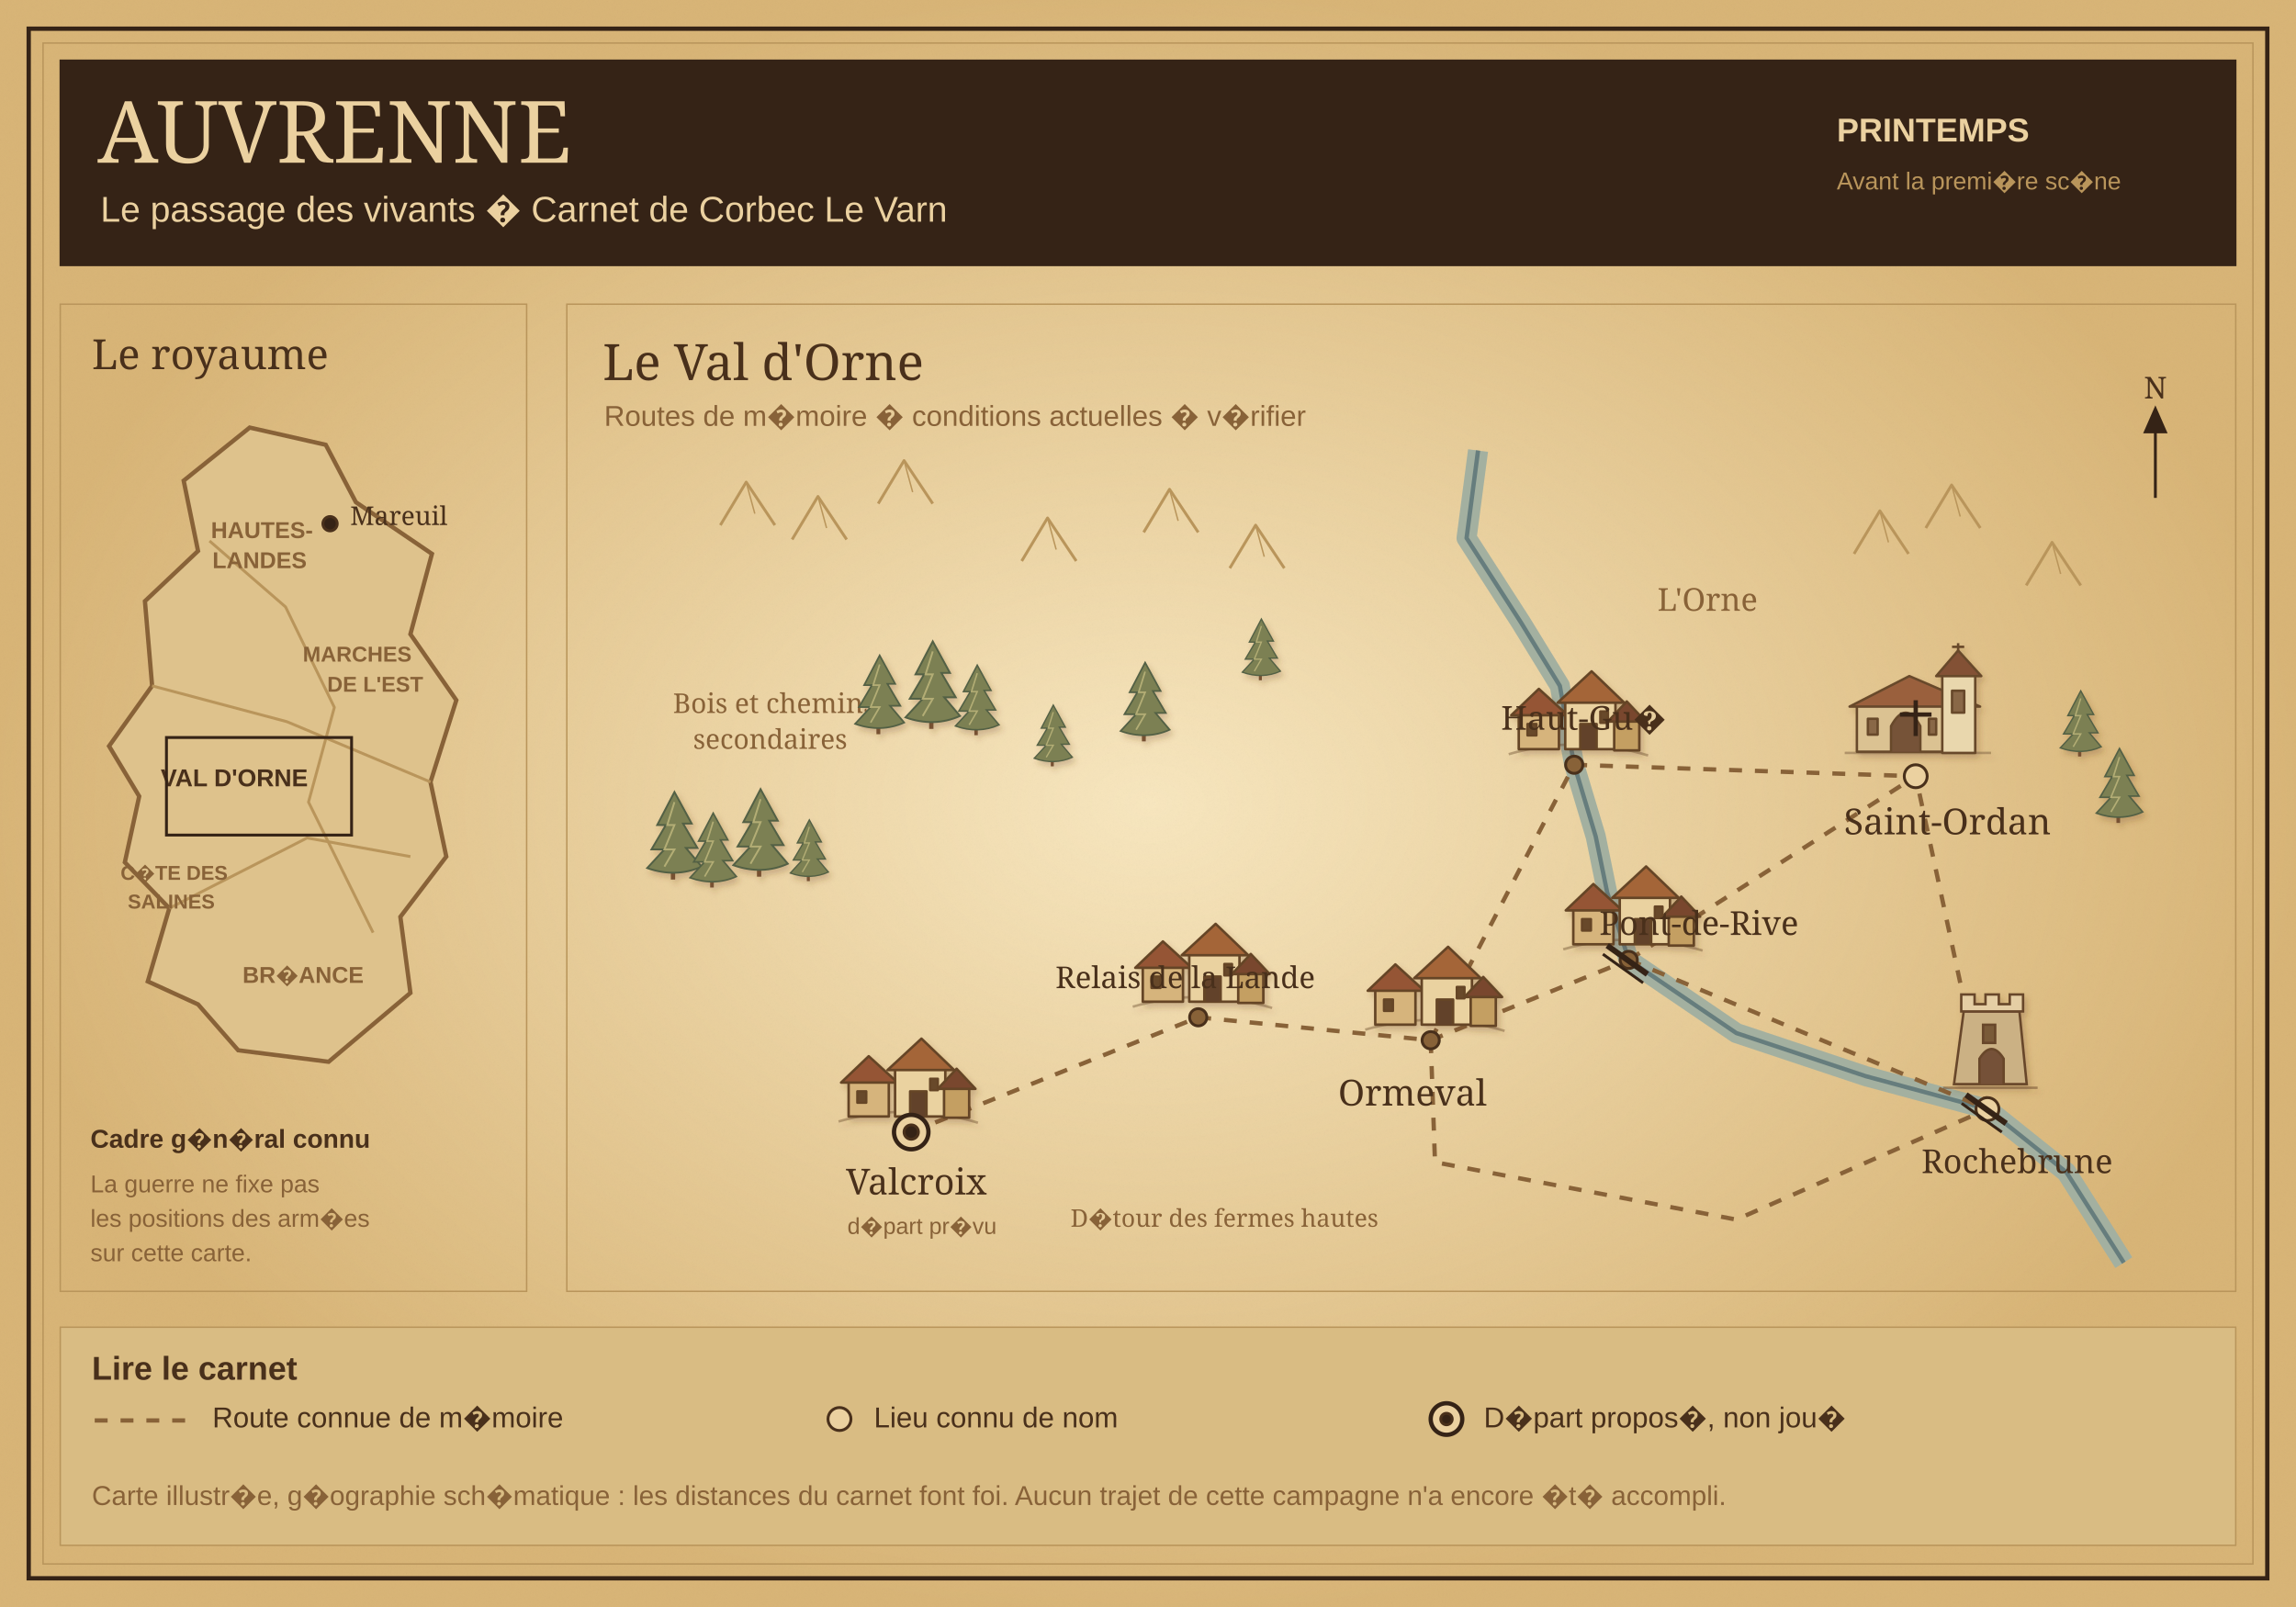
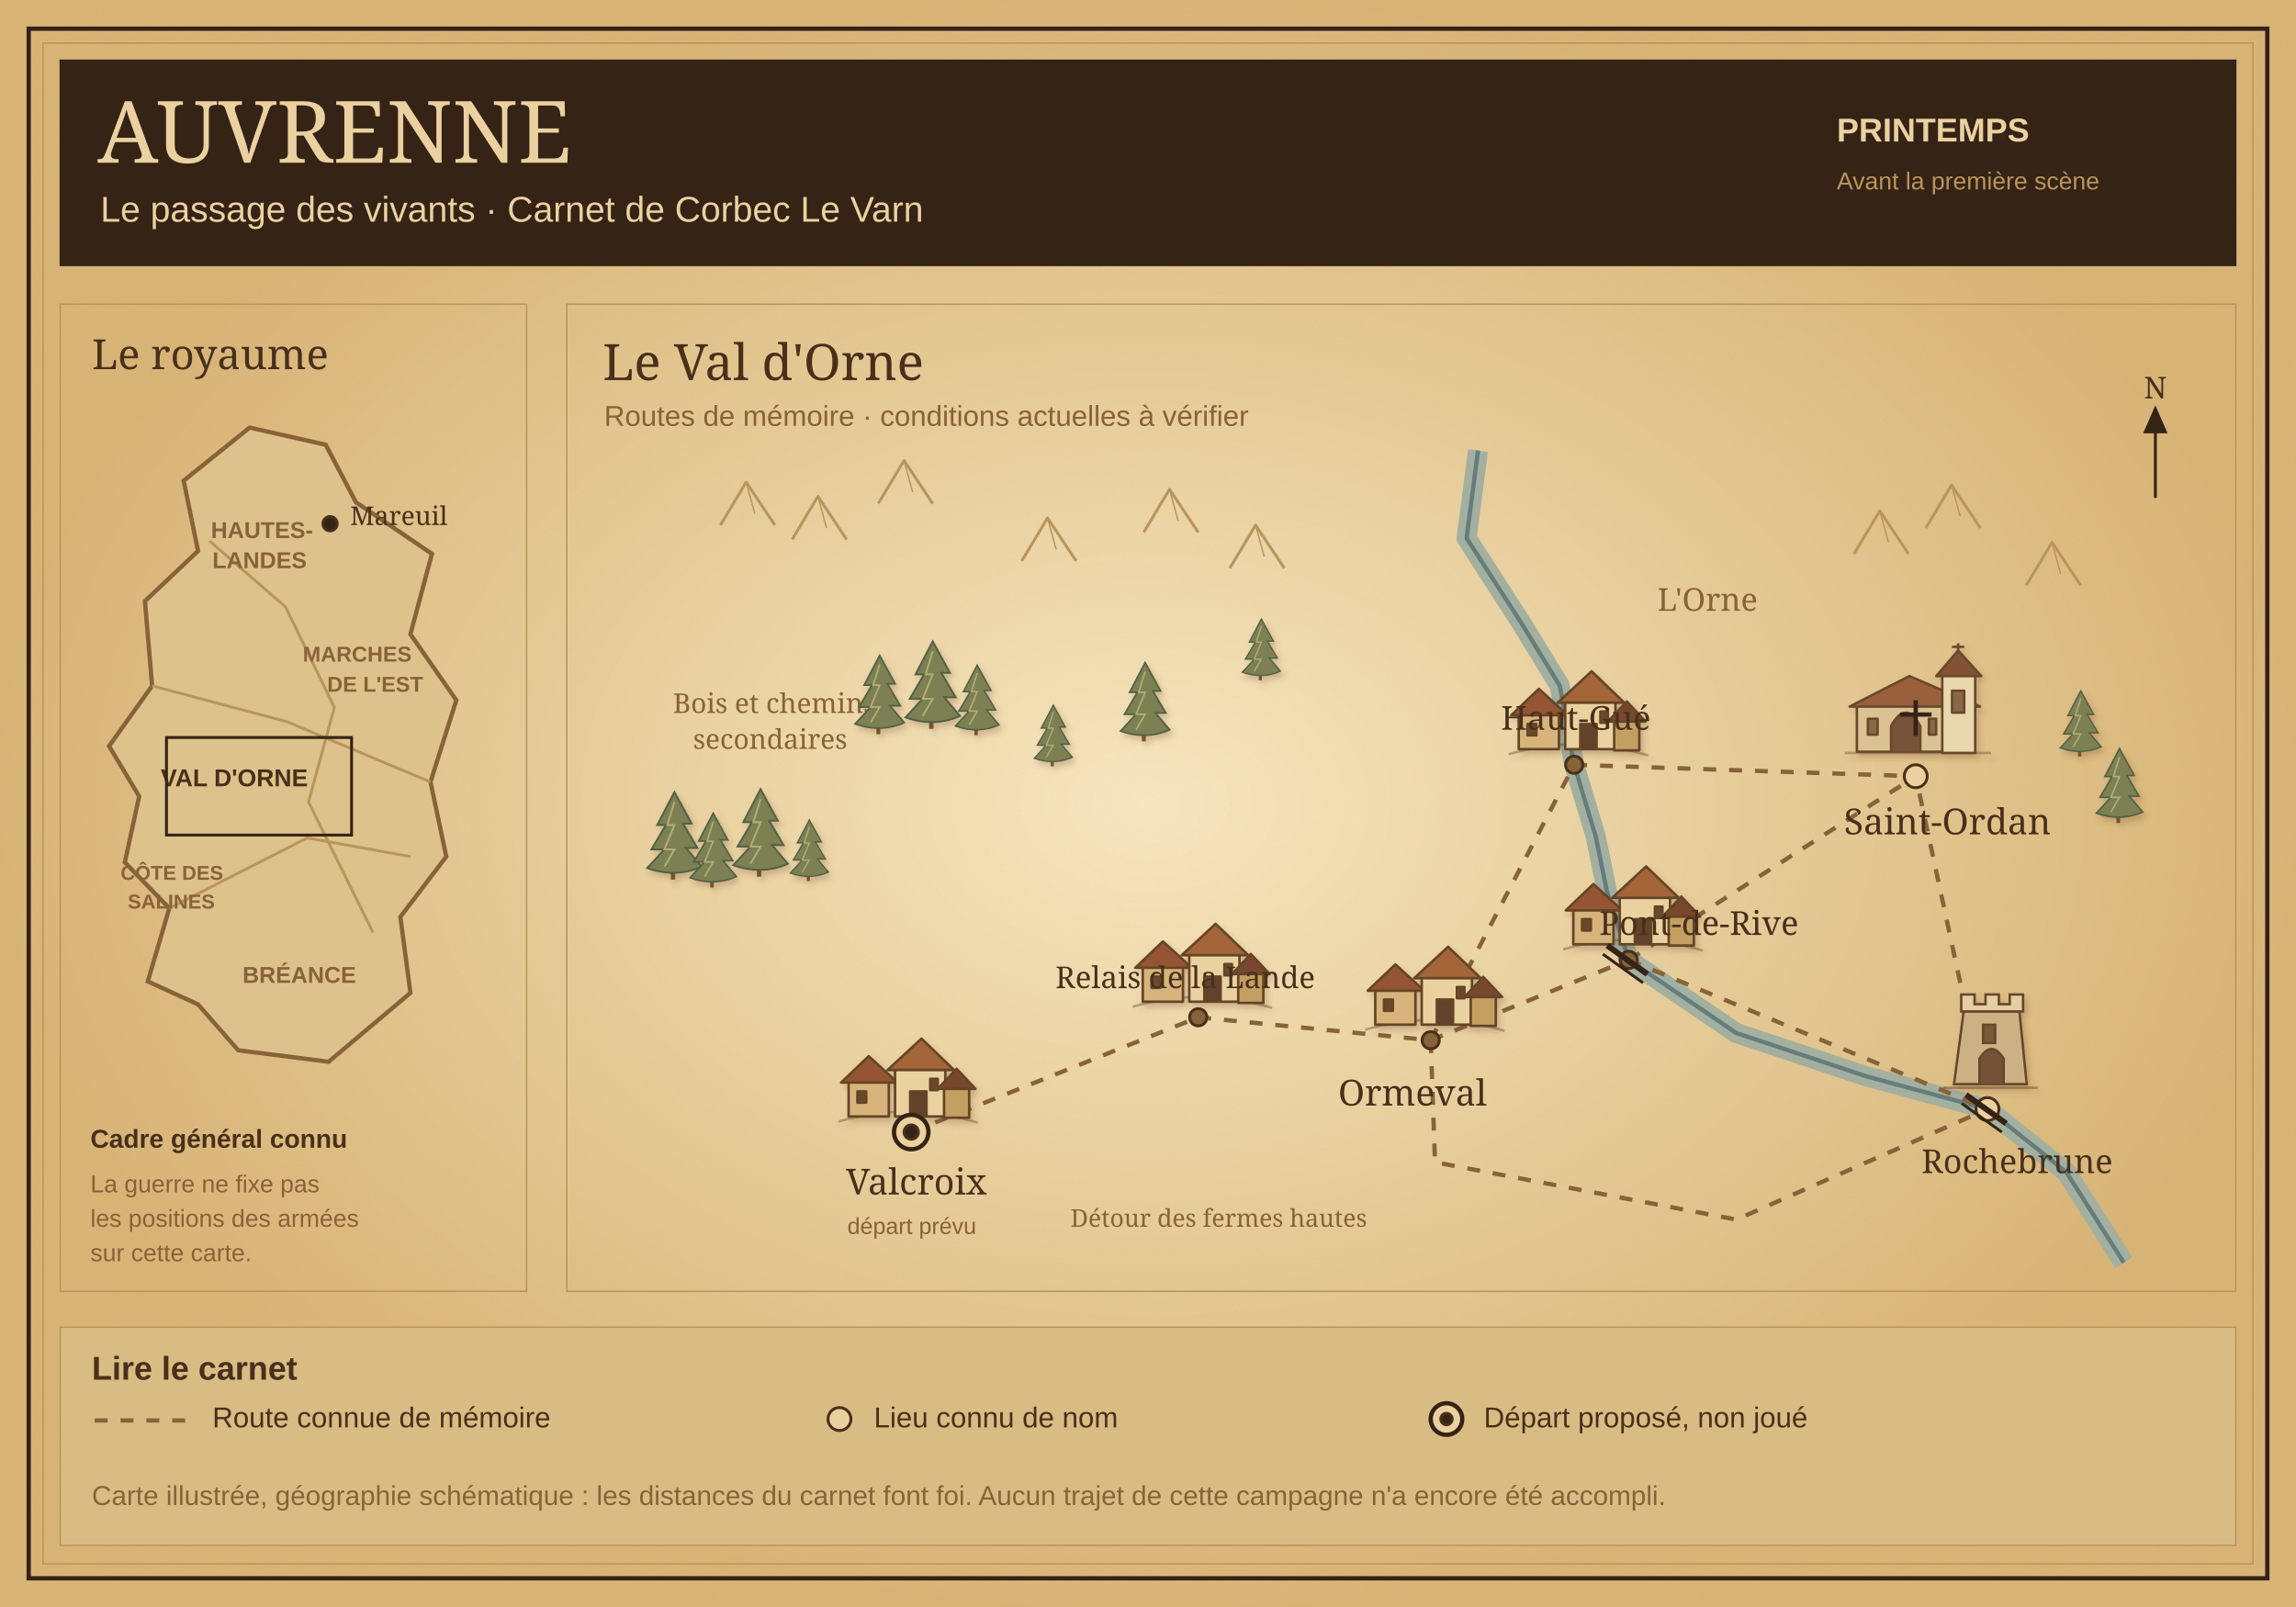
<svg xmlns="http://www.w3.org/2000/svg" width="1600" height="1120" viewBox="0 0 1600 1120" role="img" aria-labelledby="title desc">
  <defs>
    <radialGradient id="warm-paper">
      <stop offset="0" stop-color="#F7E6BE" />
      <stop offset="1" stop-color="#D8B476" />
    </radialGradient>
    <filter id="paper-grain">
      <feTurbulence baseFrequency=".55" numOctaves="3" seed="7" stitchTiles="stitch" />
      <feColorMatrix type="saturate" values="0" />
      <feComponentTransfer>
        <feFuncA type="linear" slope=".09" />
      </feComponentTransfer>
    </filter>
    <filter id="ink-shadow" x="-30%" y="-30%" width="160%" height="160%">
      <feDropShadow dx="2" dy="3" stdDeviation="2" flood-color="#684323" flood-opacity=".25" />
    </filter>
    <symbol id="hamlet" viewBox="0 0 120 90">
      <g stroke="#654526" stroke-width="2" stroke-linejoin="round">
        <path d="M5 76Q60 60 116 77" fill="none" opacity=".4" />
        <path d="M13 44h32v28H13z" fill="#d6b47b" />
        <path d="m7 45 22-21 23 21z" fill="#955535" />
        <path d="M50 34h40v38H50z" fill="#ead2a0" />
        <path d="m44 35 27-25 26 25z" fill="#a46539" />
        <path d="M89 49h20v24H89z" fill="#c49f62" />
        <path d="m84 50 15-16 15 16z" fill="#79472e" />
        <path d="M62 72V52h13v20" fill="#62432a" />
        <path d="M20 52h7v9h-7z M78 42h6v9h-6z" fill="#68492c" />
      </g>
    </symbol>
    <symbol id="abbey" viewBox="0 0 140 110">
      <g stroke="#67492c" stroke-width="2" stroke-linejoin="round">
        <path d="M10 90h120" opacity=".4" />
        <path d="M20 51h95v38H20z" fill="#dbc292" />
        <path d="m14 52 49-25 58 25z" fill="#9a613e" />
        <path d="M90 26h27v64H90z" fill="#e9d7ad" />
        <path d="m85 27 18-21 19 21z" fill="#835136" />
        <path d="M48 89V68q12-22 24 0v21" fill="#765239" />
        <path d="M98 39h10v18H98z M29 62h8v13h-8z M79 62h6v13h-6z" fill="#896747" />
        <path d="M103 6V0 M98 3h10" fill="none" />
      </g>
    </symbol>
    <symbol id="pine" viewBox="0 0 40 65">
      <g stroke="#536044" stroke-width="1.3">
        <path d="M19 63V35" stroke="#775132" stroke-width="3" />
        <path d="m20 2-12 23h6L4 42h9L1 55q20 7 38-1L28 41h8L26 24h6z" fill="#7b8052" />
        <path d="m20 9-5 16h5l-7 17h7l-7 12" fill="none" stroke="#b3ad75" />
      </g>
    </symbol>
    <symbol id="keep" viewBox="0 0 90 100">
      <g stroke="#68462a" stroke-width="2">
        <path d="M15 88h60L69 28H23z" fill="#cbb184" />
        <path d="M21 28V14h11v8h9v-8h11v8h9v-8h11v14z" fill="#e5cea4" />
        <path d="M36 88V67q10-16 20 0v21" fill="#745137" />
        <path d="M39 39h10v15H39z" fill="#795a39" />
        <path d="M6 91h78" opacity=".5" />
      </g>
    </symbol>
  </defs>
  <rect width="1600" height="1120" fill="url(#warm-paper)" />
  <rect width="1600" height="1120" filter="url(#paper-grain)" opacity=".35" />
  <rect x="20" y="20" width="1560" height="1080" fill="none" stroke="#352316" stroke-width="3" />
  <rect x="30" y="30" width="1540" height="1060" fill="none" stroke="#B9955B" stroke-width="1" />
  <rect x="42" y="42" width="1516" height="143" fill="#352316" stroke="#352316" stroke-width="1" />
  <text x="68.0" y="113.4" fill="#EBD1A0" font-size="60" font-family="Georgia,serif" font-weight="normal">AUVRENNE</text>
-   <text x="70.0" y="154.5" fill="#EBD1A0" font-size="25" font-family="Arial,sans-serif" font-weight="normal">Le passage des vivants � Carnet de Corbec Le Varn</text>
+   <text x="70.0" y="154.5" fill="#EBD1A0" font-size="25" font-family="Arial,sans-serif" font-weight="normal">Le passage des vivants · Carnet de Corbec Le Varn</text>
  <text x="1280.0" y="98.6" fill="#EBD1A0" font-size="23" font-family="Arial,sans-serif" font-weight="bold">PRINTEMPS</text>
-   <text x="1280.0" y="132.0" fill="#B9955B" font-size="17" font-family="Arial,sans-serif" font-weight="normal">Avant la premi�re sc�ne</text>
+   <text x="1280.0" y="132.0" fill="#B9955B" font-size="17" font-family="Arial,sans-serif" font-weight="normal">Avant la première scène</text>
  <rect x="42" y="212" width="325" height="688" fill="none" stroke="#B9955B" stroke-width="1" />
  <text x="64.0" y="257.3" fill="#49301B" font-size="29" font-family="Georgia,serif" font-weight="normal">Le royaume</text>
  <polygon points="174,298 227,310 248,350 301,386 286,442 318,488 300,545 311,597 279,639 286,692 229,740 166,732 138,700 103,684 118,633 87,601 97,555 76,520 106,478 101,419 138,384 128,335" fill="#DEC28C" stroke="#886238" stroke-width="3" />
  <polyline points="146,377 199,423 233,493 215,559 260,650" fill="none" stroke="#B9955B" stroke-width="2" stroke-linejoin="round" />
  <polyline points="106,478 200,503 300,545" fill="none" stroke="#B9955B" stroke-width="2" stroke-linejoin="round" />
  <polyline points="118,633 214,584 286,597" fill="none" stroke="#B9955B" stroke-width="2" stroke-linejoin="round" />
  <text x="147.0" y="375.0" fill="#886238" font-size="16" font-family="Arial,sans-serif" font-weight="bold">HAUTES-</text>
  <text x="148.0" y="396.0" fill="#886238" font-size="16" font-family="Arial,sans-serif" font-weight="bold">LANDES</text>
  <text x="211.0" y="461.1" fill="#886238" font-size="15" font-family="Arial,sans-serif" font-weight="bold">MARCHES</text>
  <text x="228.0" y="482.1" fill="#886238" font-size="15" font-family="Arial,sans-serif" font-weight="bold">DE L'EST</text>
  <text x="112.0" y="548.0" fill="#49301B" font-size="17" font-family="Arial,sans-serif" font-weight="bold">VAL D'ORNE</text>
-   <text x="84.0" y="613.2" fill="#886238" font-size="14" font-family="Arial,sans-serif" font-weight="bold">C�TE DES</text>
+   <text x="84.0" y="613.2" fill="#886238" font-size="14" font-family="Arial,sans-serif" font-weight="bold">CÔTE DES</text>
  <text x="89.0" y="633.2" fill="#886238" font-size="14" font-family="Arial,sans-serif" font-weight="bold">SALINES</text>
-   <text x="169.0" y="685.0" fill="#886238" font-size="16" font-family="Arial,sans-serif" font-weight="bold">BR�ANCE</text>
+   <text x="169.0" y="685.0" fill="#886238" font-size="16" font-family="Arial,sans-serif" font-weight="bold">BRÉANCE</text>
  <circle cx="230" cy="365" r="5" fill="#352316" stroke="#49301B" stroke-width="2" />
  <text x="244.0" y="365.9" fill="#49301B" font-size="18" font-family="Georgia,serif" font-weight="normal">Mareuil</text>
  <rect x="116" y="514" width="129" height="68" fill="none" stroke="#352316" stroke-width="2" />
-   <text x="63.0" y="799.9" fill="#49301B" font-size="18" font-family="Arial,sans-serif" font-weight="bold">Cadre g�n�ral connu</text>
+   <text x="63.0" y="799.9" fill="#49301B" font-size="18" font-family="Arial,sans-serif" font-weight="bold">Cadre général connu</text>
  <text x="63.0" y="831.0" fill="#886238" font-size="17" font-family="Arial,sans-serif" font-weight="normal">La guerre ne fixe pas</text>
-   <text x="63.0" y="855.0" fill="#886238" font-size="17" font-family="Arial,sans-serif" font-weight="normal">les positions des arm�es</text>
+   <text x="63.0" y="855.0" fill="#886238" font-size="17" font-family="Arial,sans-serif" font-weight="normal">les positions des armées</text>
  <text x="63.0" y="879.0" fill="#886238" font-size="17" font-family="Arial,sans-serif" font-weight="normal">sur cette carte.</text>
  <rect x="395" y="212" width="1163" height="688" fill="none" stroke="#B9955B" stroke-width="1" />
  <text x="420.0" y="264.9" fill="#49301B" font-size="35" font-family="Georgia,serif" font-weight="normal">Le Val d'Orne</text>
-   <text x="421.0" y="296.8" fill="#886238" font-size="20" font-family="Arial,sans-serif" font-weight="normal">Routes de m�moire � conditions actuelles � v�rifier</text>
+   <text x="421.0" y="296.8" fill="#886238" font-size="20" font-family="Arial,sans-serif" font-weight="normal">Routes de mémoire · conditions actuelles à vérifier</text>
  <polyline points="502,366 520,336 540,366" fill="none" stroke="#B9955B" stroke-width="2" stroke-linejoin="round" />
  <polyline points="520,336 526,358" fill="none" stroke="#B9955B" stroke-width="1" stroke-linejoin="round" />
  <polyline points="552,376 570,346 590,376" fill="none" stroke="#B9955B" stroke-width="2" stroke-linejoin="round" />
  <polyline points="570,346 576,368" fill="none" stroke="#B9955B" stroke-width="1" stroke-linejoin="round" />
  <polyline points="612,351 630,321 650,351" fill="none" stroke="#B9955B" stroke-width="2" stroke-linejoin="round" />
  <polyline points="630,321 636,343" fill="none" stroke="#B9955B" stroke-width="1" stroke-linejoin="round" />
  <polyline points="712,391 730,361 750,391" fill="none" stroke="#B9955B" stroke-width="2" stroke-linejoin="round" />
  <polyline points="730,361 736,383" fill="none" stroke="#B9955B" stroke-width="1" stroke-linejoin="round" />
  <polyline points="797,371 815,341 835,371" fill="none" stroke="#B9955B" stroke-width="2" stroke-linejoin="round" />
  <polyline points="815,341 821,363" fill="none" stroke="#B9955B" stroke-width="1" stroke-linejoin="round" />
  <polyline points="857,396 875,366 895,396" fill="none" stroke="#B9955B" stroke-width="2" stroke-linejoin="round" />
  <polyline points="875,366 881,388" fill="none" stroke="#B9955B" stroke-width="1" stroke-linejoin="round" />
  <polyline points="1292,386 1310,356 1330,386" fill="none" stroke="#B9955B" stroke-width="2" stroke-linejoin="round" />
  <polyline points="1310,356 1316,378" fill="none" stroke="#B9955B" stroke-width="1" stroke-linejoin="round" />
  <polyline points="1342,368 1360,338 1380,368" fill="none" stroke="#B9955B" stroke-width="2" stroke-linejoin="round" />
  <polyline points="1360,338 1366,360" fill="none" stroke="#B9955B" stroke-width="1" stroke-linejoin="round" />
  <polyline points="1412,408 1430,378 1450,408" fill="none" stroke="#B9955B" stroke-width="2" stroke-linejoin="round" />
  <polyline points="1430,378 1436,400" fill="none" stroke="#B9955B" stroke-width="1" stroke-linejoin="round" />
  <polyline points="1030,314 1022,375 1060,434 1087,478 1097,533 1112,583 1120,622 1135,669 1210,720 1300,750 1385,773 1440,817 1480,880" fill="none" stroke="#A3B0A0" stroke-width="14" stroke-linejoin="round" />
  <polyline points="1030,314 1022,375 1060,434 1087,478 1097,533 1112,583 1120,622 1135,669 1210,720 1300,750 1385,773 1440,817 1480,880" fill="none" stroke="#667D7D" stroke-width="3" stroke-linejoin="round" />
  <text x="1155.0" y="425.7" fill="#886238" font-size="22" font-family="Georgia,serif" font-weight="normal">L'Orne</text>
  <polyline points="635,789 835,709" fill="none" stroke="#886238" stroke-width="3" stroke-linejoin="round" stroke-dasharray="9 9" />
  <polyline points="835,709 997,725" fill="none" stroke="#886238" stroke-width="3" stroke-linejoin="round" stroke-dasharray="9 9" />
  <polyline points="997,725 1135,669" fill="none" stroke="#886238" stroke-width="3" stroke-linejoin="round" stroke-dasharray="9 9" />
  <polyline points="1135,669 1335,541" fill="none" stroke="#886238" stroke-width="3" stroke-linejoin="round" stroke-dasharray="9 9" />
  <polyline points="997,725 1097,533" fill="none" stroke="#886238" stroke-width="3" stroke-linejoin="round" stroke-dasharray="9 9" />
  <polyline points="1097,533 1335,541" fill="none" stroke="#886238" stroke-width="3" stroke-linejoin="round" stroke-dasharray="9 9" />
  <polyline points="1135,669 1385,773" fill="none" stroke="#886238" stroke-width="3" stroke-linejoin="round" stroke-dasharray="9 9" />
  <polyline points="1385,773 1335,541" fill="none" stroke="#886238" stroke-width="3" stroke-linejoin="round" stroke-dasharray="9 9" />
  <polyline points="997,725 1000,810 1210,850 1385,773" fill="none" stroke="#886238" stroke-width="3" stroke-linejoin="round" stroke-dasharray="9 9" />
  <text x="469.0" y="496.9" fill="#886238" font-size="19" font-family="Georgia,serif" font-weight="normal">Bois et chemins</text>
  <text x="483.0" y="521.9" fill="#886238" font-size="19" font-family="Georgia,serif" font-weight="normal">secondaires</text>
-   <text x="746.0" y="855.0" fill="#886238" font-size="17" font-family="Georgia,serif" font-weight="normal">D�tour des fermes hautes</text>
+   <text x="746.0" y="855.0" fill="#886238" font-size="17" font-family="Georgia,serif" font-weight="normal">Détour des fermes hautes</text>
  <g id="illustrated-landmarks" filter="url(#ink-shadow)" aria-hidden="true">
    <use href="#pine" x="450" y="550" width="40" height="65" />
    <use href="#pine" x="480" y="565" width="34" height="55.25" />
    <use href="#pine" x="510" y="548" width="40" height="65" />
    <use href="#pine" x="550" y="570" width="28" height="45.5" />
    <use href="#pine" x="595" y="455" width="36" height="58.5" />
    <use href="#pine" x="630" y="445" width="40" height="65" />
    <use href="#pine" x="665" y="462" width="32" height="52" />
    <use href="#pine" x="720" y="490" width="28" height="45.5" />
    <use href="#pine" x="780" y="460" width="36" height="58.5" />
    <use href="#pine" x="865" y="430" width="28" height="45.5" />
    <use href="#pine" x="1435" y="480" width="30" height="48.75" />
    <use href="#pine" x="1460" y="520" width="34" height="55.25" />
    <use href="#hamlet" x="580" y="715" width="105" height="79" />
    <use href="#hamlet" x="785" y="635" width="105" height="79" />
    <use href="#hamlet" x="947" y="651" width="105" height="79" />
    <use href="#hamlet" x="1085" y="595" width="105" height="79" />
    <use href="#hamlet" x="1047" y="459" width="105" height="79" />
    <use href="#abbey" x="1277" y="448" width="119" height="94" />
    <use href="#keep" x="1349" y="681" width="76" height="85" />
  </g>
  <circle cx="635" cy="789" r="12" fill="#EBD1A0" stroke="#352316" stroke-width="3" />
  <circle cx="635" cy="789" r="5" fill="#352316" stroke="#49301B" stroke-width="2" />
  <circle cx="835" cy="709" r="6" fill="#886238" stroke="#49301B" stroke-width="2" />
  <circle cx="997" cy="725" r="6" fill="#886238" stroke="#49301B" stroke-width="2" />
  <circle cx="1135" cy="669" r="6" fill="#886238" stroke="#49301B" stroke-width="2" />
  <circle cx="1097" cy="533" r="6" fill="#886238" stroke="#49301B" stroke-width="2" />
  <circle cx="1335" cy="541" r="8" fill="#EBD1A0" stroke="#49301B" stroke-width="2" />
  <circle cx="1385" cy="773" r="8" fill="#EBD1A0" stroke="#49301B" stroke-width="2" />
  <polyline points="1335,513 1335,488" fill="none" stroke="#352316" stroke-width="3" stroke-linejoin="round" />
  <polyline points="1324,498 1346,498" fill="none" stroke="#352316" stroke-width="3" stroke-linejoin="round" />
  <polyline points="1120,659 1148,679" fill="none" stroke="#352316" stroke-width="4" stroke-linejoin="round" />
  <polyline points="1117,665 1145,685" fill="none" stroke="#352316" stroke-width="2" stroke-linejoin="round" />
  <polyline points="1370,763 1398,783" fill="none" stroke="#352316" stroke-width="4" stroke-linejoin="round" />
  <polyline points="1367,769 1395,789" fill="none" stroke="#352316" stroke-width="2" stroke-linejoin="round" />
  <text x="589.5" y="832.5" fill="#49301B" font-size="25" font-family="Georgia,serif" font-weight="normal">Valcroix</text>
  <text x="735.5" y="688.7" fill="#49301B" font-size="21" font-family="Georgia,serif" font-weight="normal">Relais de la Lande</text>
  <text x="932.5" y="770.5" fill="#49301B" font-size="25" font-family="Georgia,serif" font-weight="normal">Ormeval</text>
  <text x="1114.5" y="651.6" fill="#49301B" font-size="23" font-family="Georgia,serif" font-weight="normal">Pont-de-Rive</text>
-   <text x="1046.0" y="508.6" fill="#49301B" font-size="23" font-family="Georgia,serif" font-weight="normal">Haut-Gu�</text>
+   <text x="1046.0" y="508.6" fill="#49301B" font-size="23" font-family="Georgia,serif" font-weight="normal">Haut-Gué</text>
  <text x="1285.0" y="581.5" fill="#49301B" font-size="25" font-family="Georgia,serif" font-weight="normal">Saint-Ordan</text>
  <text x="1339.0" y="817.6" fill="#49301B" font-size="23" font-family="Georgia,serif" font-weight="normal">Rochebrune</text>
-   <text x="590.5" y="860.0" fill="#886238" font-size="16" font-family="Arial,sans-serif" font-weight="normal">d�part pr�vu</text>
+   <text x="590.5" y="860.0" fill="#886238" font-size="16" font-family="Arial,sans-serif" font-weight="normal">départ prévu</text>
  <polyline points="1502,294 1502,347" fill="none" stroke="#352316" stroke-width="2" stroke-linejoin="round" />
  <polygon points="1502,285 1495,301 1509,301" fill="#352316" stroke="#352316" stroke-width="2" />
  <text x="1494.0" y="277.7" fill="#49301B" font-size="21" font-family="Georgia,serif" font-weight="normal">N</text>
  <rect x="42" y="925" width="1516" height="152" fill="#D9BC83" stroke="#B9955B" stroke-width="1" />
  <text x="64.0" y="961.6" fill="#49301B" font-size="23" font-family="Arial,sans-serif" font-weight="bold">Lire le carnet</text>
  <polyline points="66,990 132,990" fill="none" stroke="#886238" stroke-width="3" stroke-linejoin="round" stroke-dasharray="9 9" />
-   <text x="148.0" y="994.8" fill="#49301B" font-size="20" font-family="Arial,sans-serif" font-weight="normal">Route connue de m�moire</text>
+   <text x="148.0" y="994.8" fill="#49301B" font-size="20" font-family="Arial,sans-serif" font-weight="normal">Route connue de mémoire</text>
  <circle cx="585" cy="989" r="8" fill="#EBD1A0" stroke="#49301B" stroke-width="2" />
  <text x="609.0" y="994.8" fill="#49301B" font-size="20" font-family="Arial,sans-serif" font-weight="normal">Lieu connu de nom</text>
  <circle cx="1008" cy="989" r="11" fill="#EBD1A0" stroke="#352316" stroke-width="3" />
  <circle cx="1008" cy="989" r="4" fill="#352316" stroke="#49301B" stroke-width="2" />
-   <text x="1034.0" y="994.8" fill="#49301B" font-size="20" font-family="Arial,sans-serif" font-weight="normal">D�part propos�, non jou�</text>
-   <text x="64.0" y="1048.9" fill="#886238" font-size="19" font-family="Arial,sans-serif" font-weight="normal">Carte illustr�e, g�ographie sch�matique : les distances du carnet font foi. Aucun trajet de cette campagne n'a encore �t� accompli.</text>
+   <text x="1034.0" y="994.8" fill="#49301B" font-size="20" font-family="Arial,sans-serif" font-weight="normal">Départ proposé, non joué</text>
+   <text x="64.0" y="1048.9" fill="#886238" font-size="19" font-family="Arial,sans-serif" font-weight="normal">Carte illustrée, géographie schématique : les distances du carnet font foi. Aucun trajet de cette campagne n'a encore été accompli.</text>
</svg>
